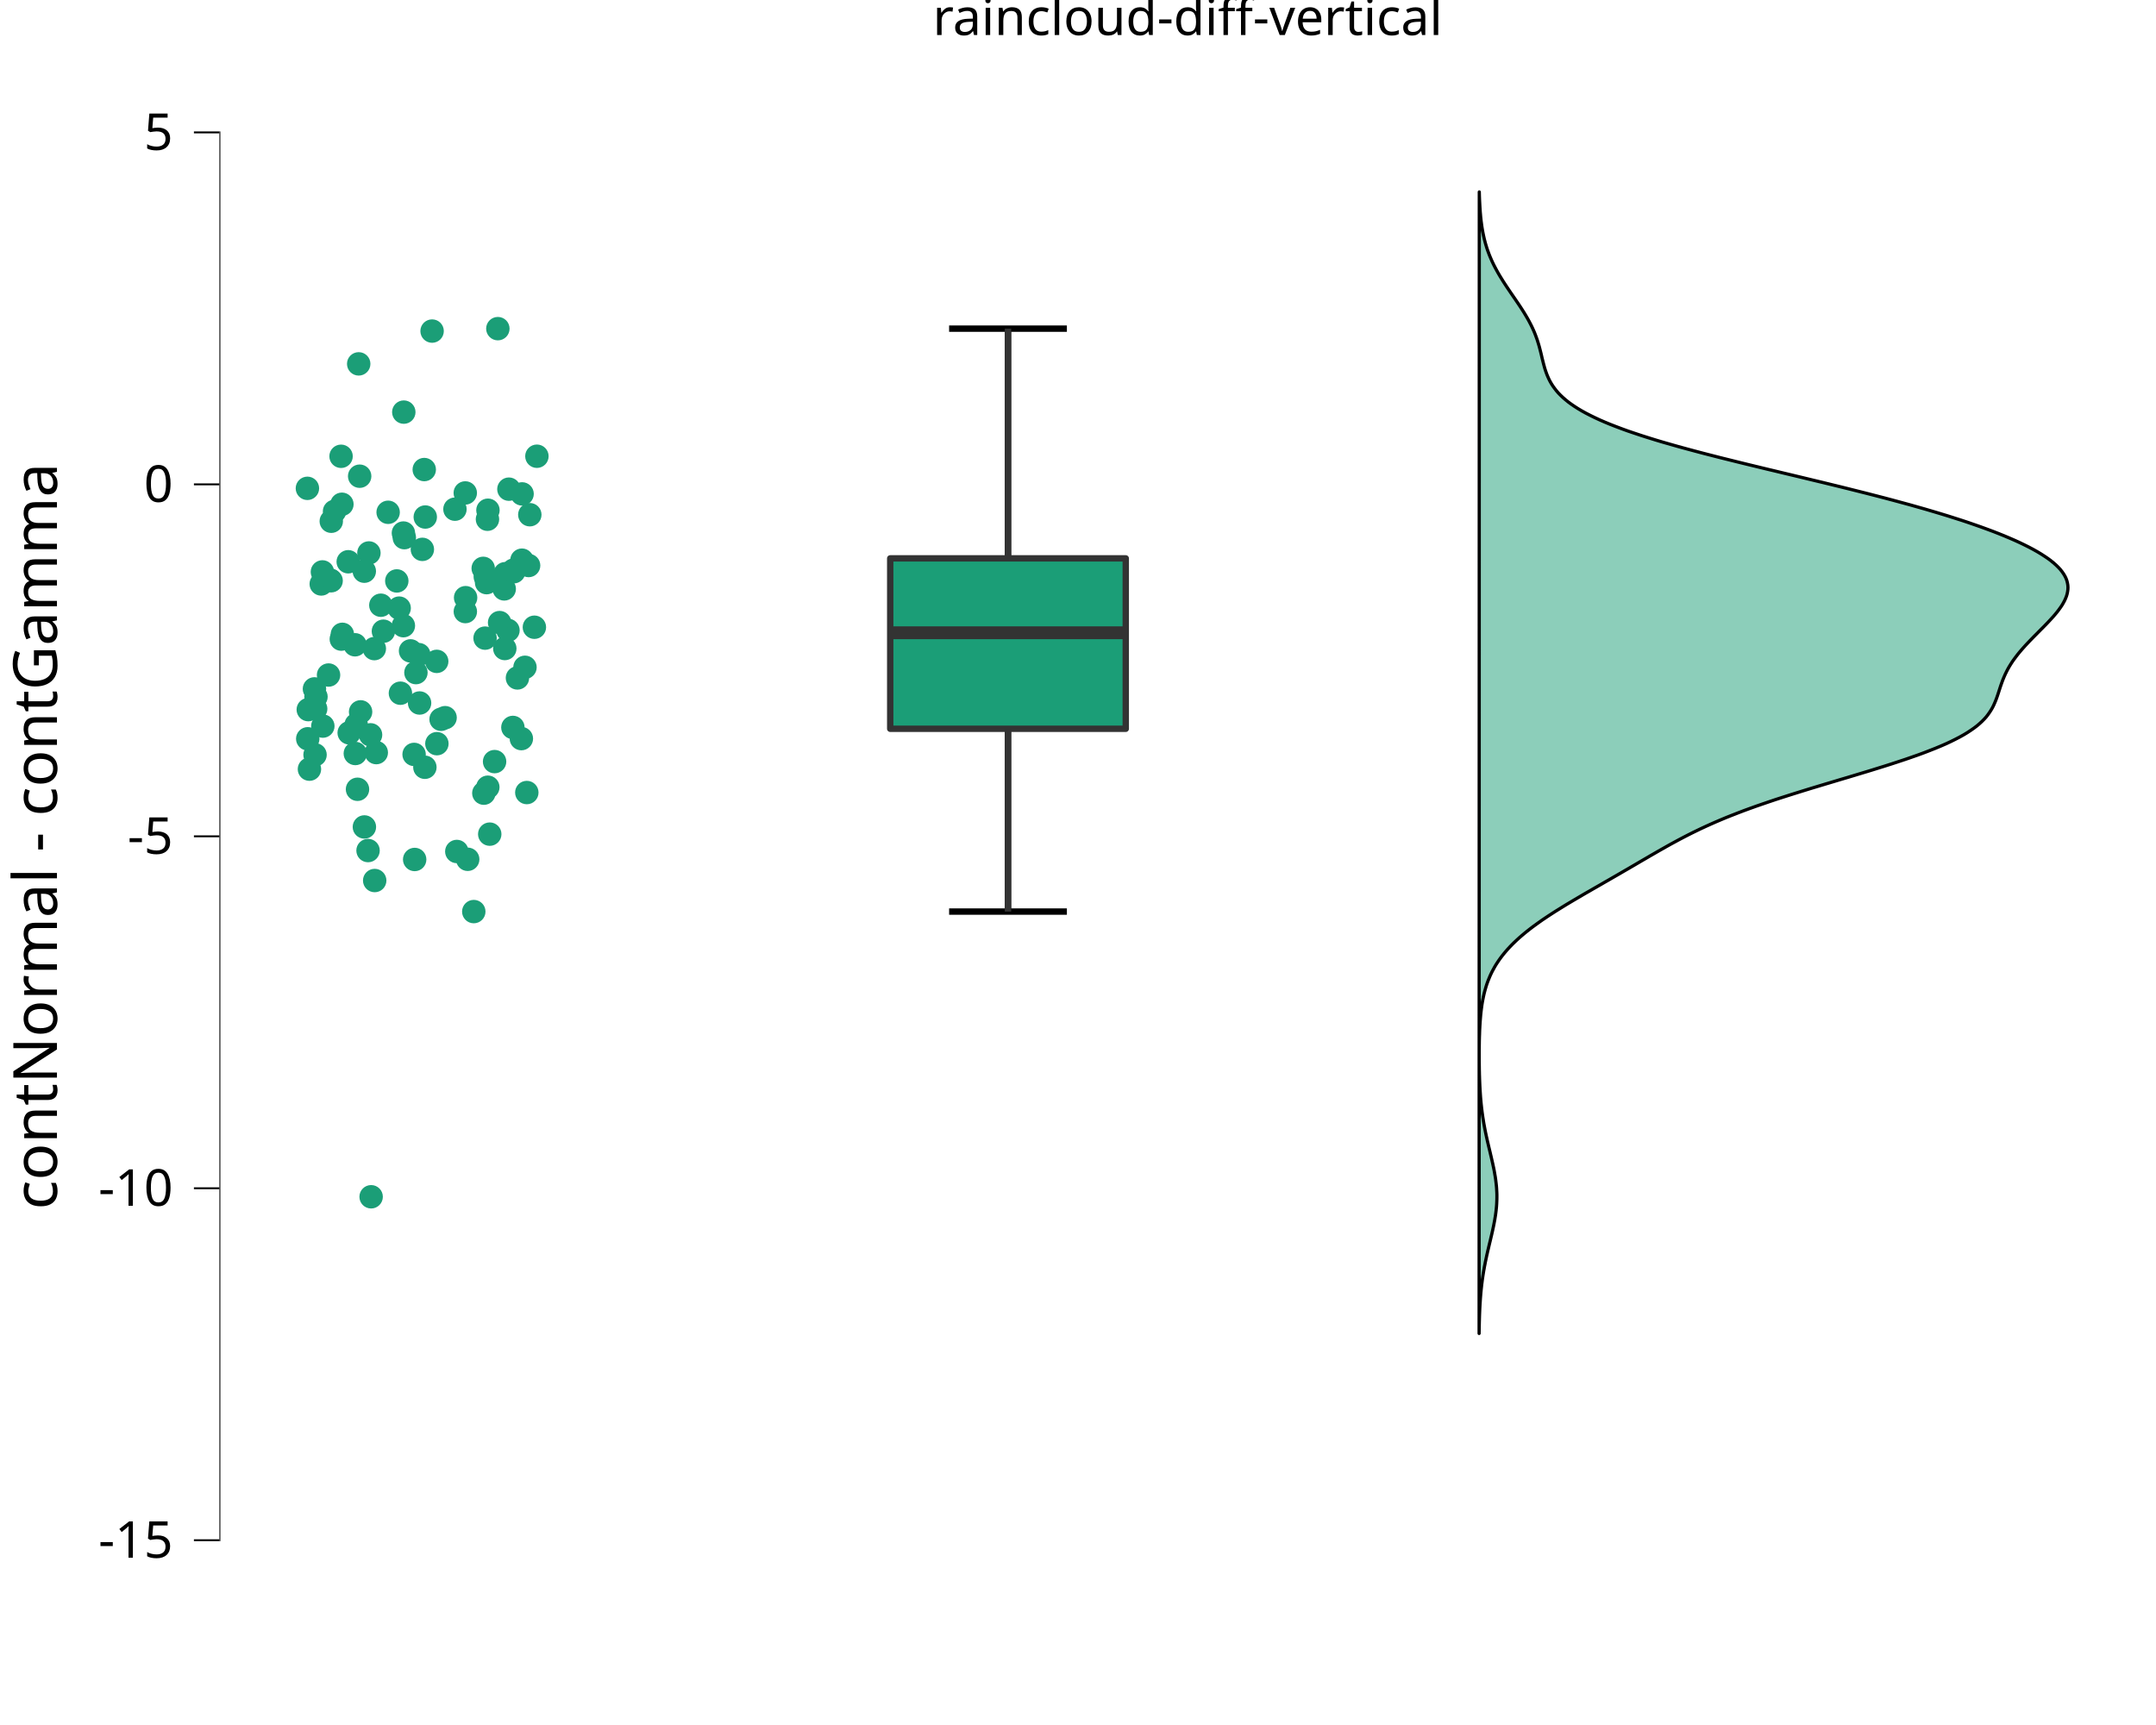
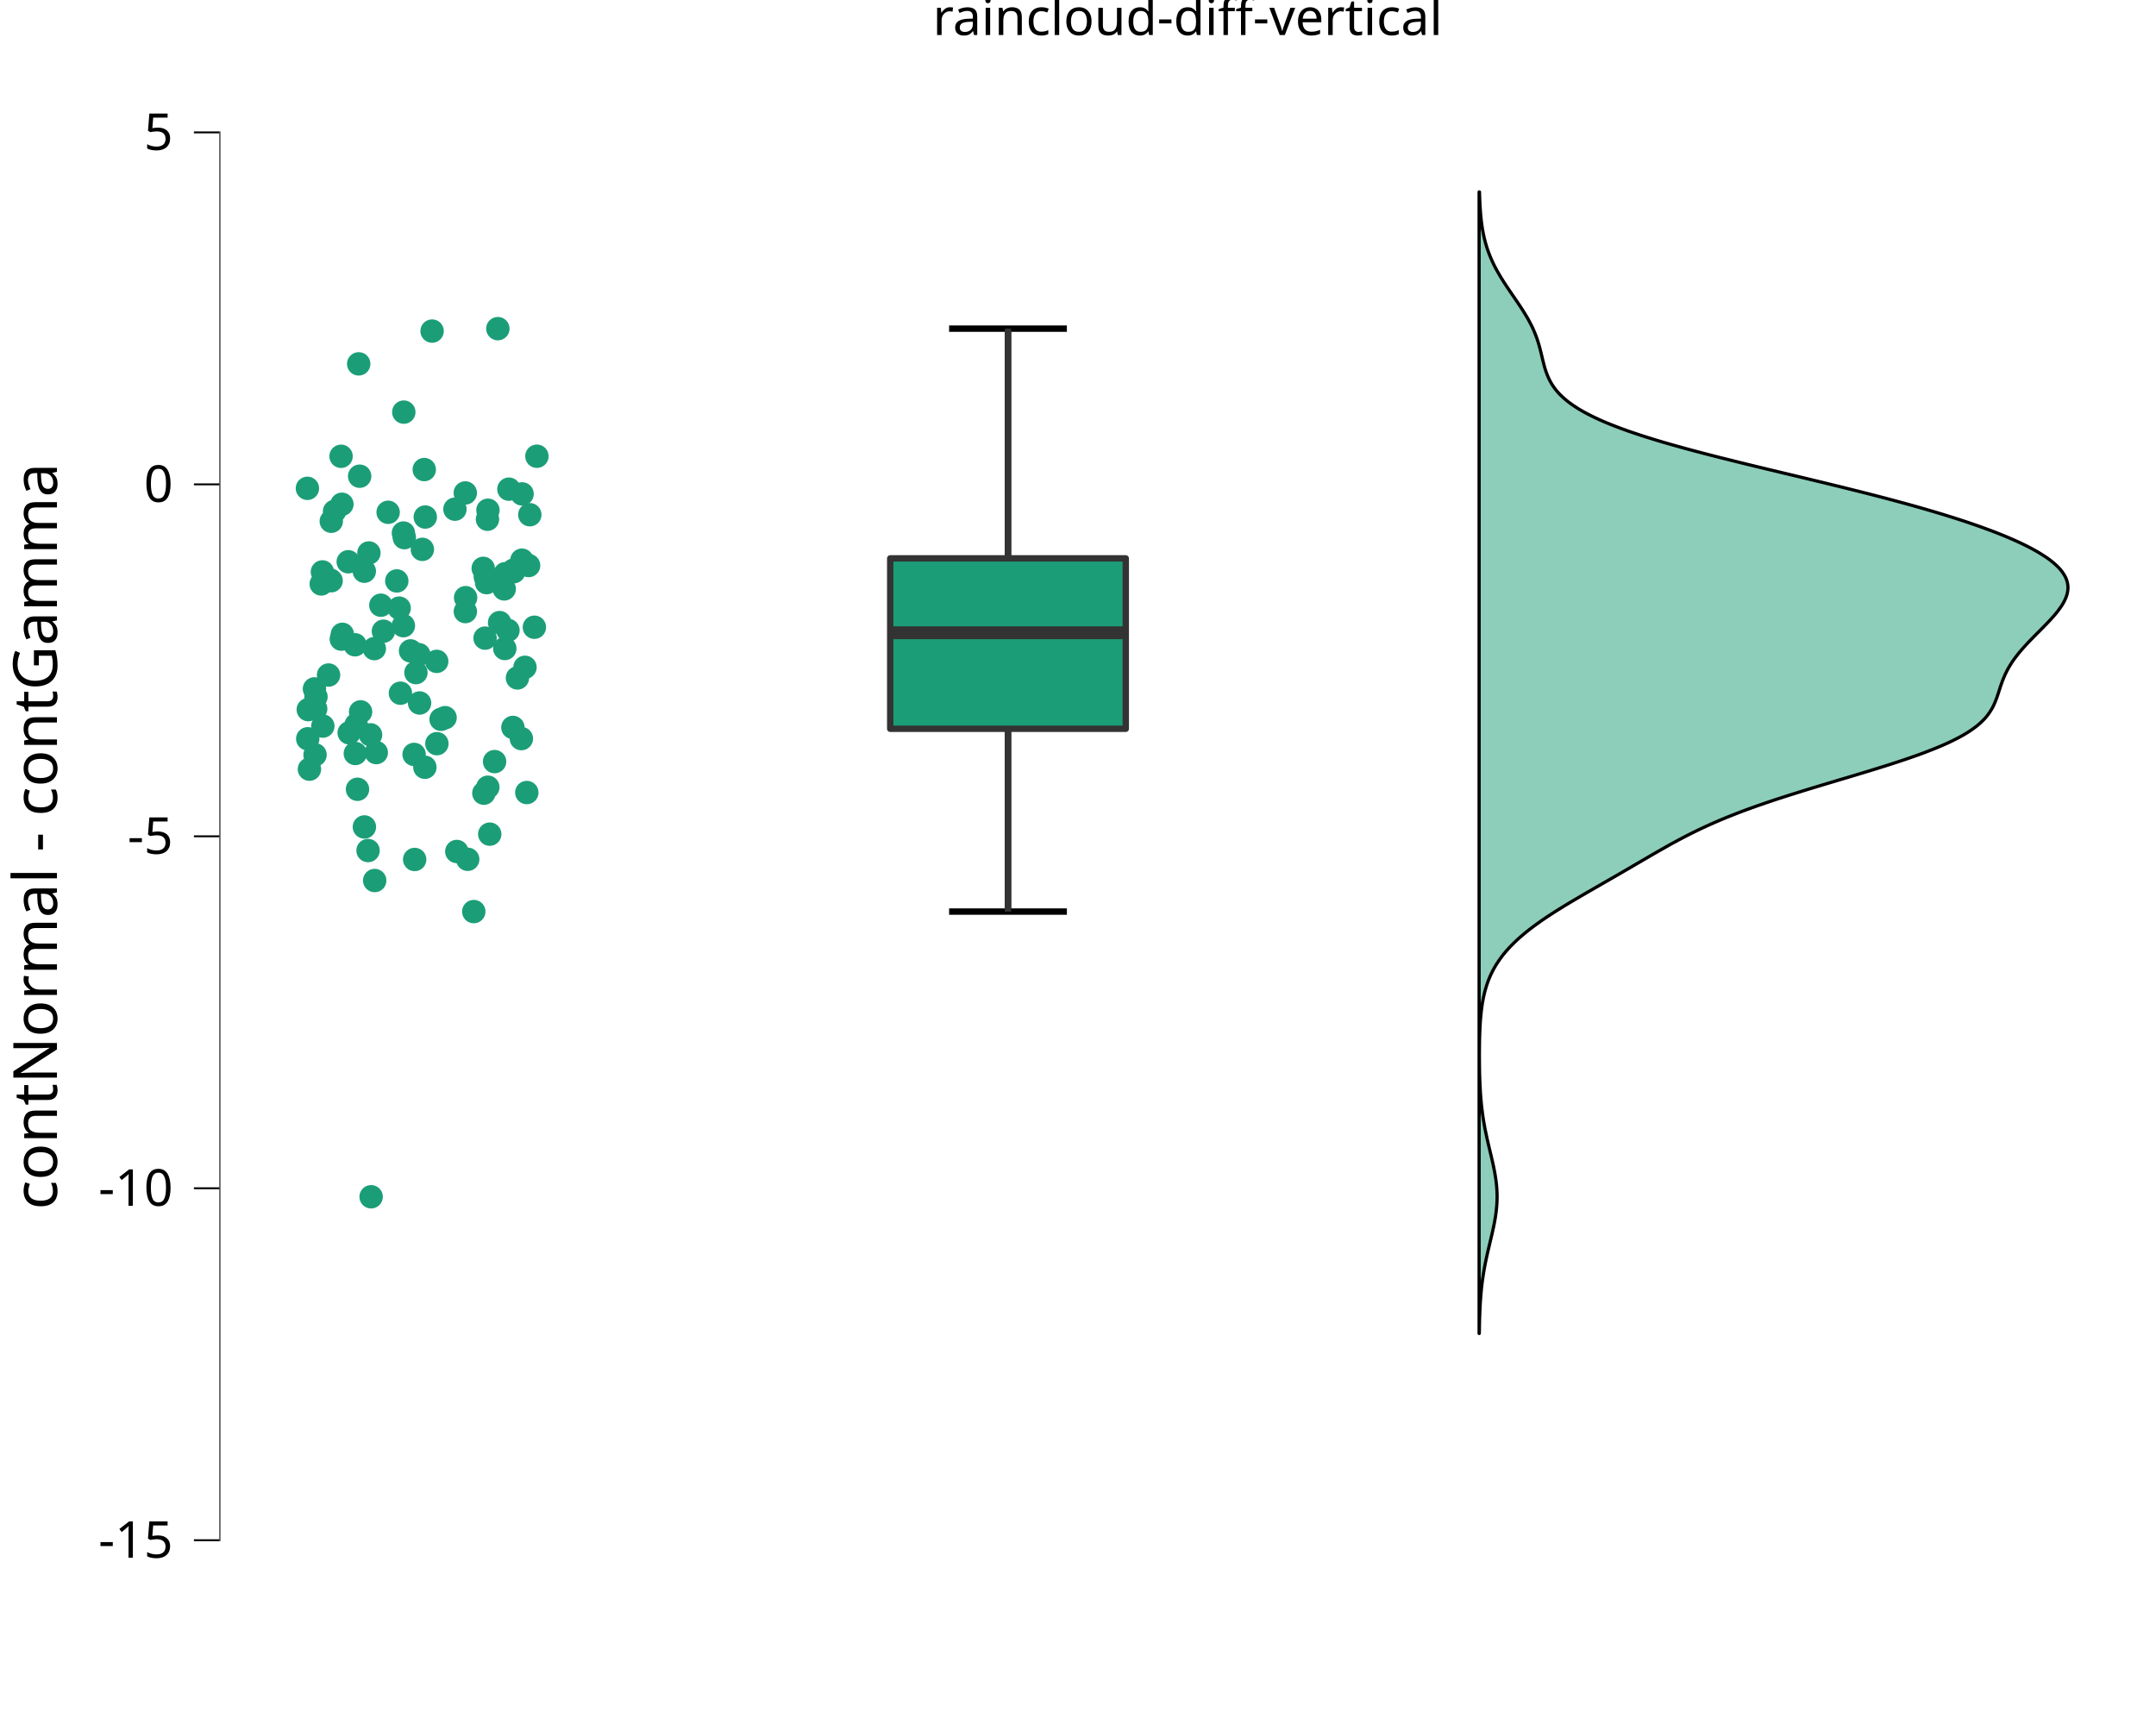
<svg xmlns="http://www.w3.org/2000/svg" class="svglite" data-engine-version="2.0" width="720.00pt" height="576.00pt" viewBox="0 0 720.00 576.00">
  <defs>
    <style type="text/css">
    .svglite line, .svglite polyline, .svglite polygon, .svglite path, .svglite rect, .svglite circle {
      fill: none;
      stroke: #000000;
      stroke-linecap: round;
      stroke-linejoin: round;
      stroke-miterlimit: 10.00;
    }
  </style>
  </defs>
  <rect width="100%" height="100%" style="stroke: none; fill: #FFFFFF;" />
  <defs>
    <clipPath id="cpMC4wMHw3MjAuMDB8MC4wMHw1NzYuMDA=">
      <rect x="0.00" y="0.00" width="720.00" height="576.00" />
    </clipPath>
  </defs>
  <g clip-path="url(#cpMC4wMHw3MjAuMDB8MC4wMHw1NzYuMDA=)">
    <rect x="0.00" y="0.00" width="720.00" height="576.00" style="stroke-width: 10.67; stroke: none;" />
  </g>
  <defs>
    <clipPath id="cpNzMuMjd8NzIwLjAwfDIwLjcxfDUzNy44MA==">
      <rect x="73.27" y="20.71" width="646.73" height="517.09" />
    </clipPath>
  </defs>
  <g clip-path="url(#cpNzMuMjd8NzIwLjAwfDIwLjcxfDUzNy44MA==)">
    <rect x="73.27" y="20.71" width="646.73" height="517.09" style="stroke-width: 10.67; stroke: none;" />
    <circle cx="141.68" cy="156.79" r="3.56" style="stroke-width: 0.71; stroke: #1B9E77; fill: #1B9E77;" />
    <circle cx="102.77" cy="246.69" r="3.56" style="stroke-width: 0.71; stroke: #1B9E77; fill: #1B9E77;" />
    <circle cx="179.30" cy="152.34" r="3.56" style="stroke-width: 0.71; stroke: #1B9E77; fill: #1B9E77;" />
    <circle cx="111.72" cy="170.75" r="3.56" style="stroke-width: 0.71; stroke: #1B9E77; fill: #1B9E77;" />
    <circle cx="127.18" cy="202.09" r="3.56" style="stroke-width: 0.71; stroke: #1B9E77; fill: #1B9E77;" />
    <circle cx="105.21" cy="252.04" r="3.56" style="stroke-width: 0.71; stroke: #1B9E77; fill: #1B9E77;" />
    <circle cx="161.99" cy="213.08" r="3.56" style="stroke-width: 0.71; stroke: #1B9E77; fill: #1B9E77;" />
    <circle cx="116.29" cy="187.58" r="3.56" style="stroke-width: 0.71; stroke: #1B9E77; fill: #1B9E77;" />
    <circle cx="169.95" cy="163.34" r="3.56" style="stroke-width: 0.71; stroke: #1B9E77; fill: #1B9E77;" />
    <circle cx="171.28" cy="242.90" r="3.56" style="stroke-width: 0.71; stroke: #1B9E77; fill: #1B9E77;" />
    <circle cx="174.11" cy="246.63" r="3.56" style="stroke-width: 0.71; stroke: #1B9E77; fill: #1B9E77;" />
    <circle cx="114.33" cy="211.81" r="3.56" style="stroke-width: 0.71; stroke: #1B9E77; fill: #1B9E77;" />
    <circle cx="162.50" cy="194.55" r="3.56" style="stroke-width: 0.71; stroke: #1B9E77; fill: #1B9E77;" />
    <circle cx="174.30" cy="187.05" r="3.56" style="stroke-width: 0.71; stroke: #1B9E77; fill: #1B9E77;" />
    <circle cx="121.69" cy="276.13" r="3.56" style="stroke-width: 0.71; stroke: #1B9E77; fill: #1B9E77;" />
    <circle cx="165.17" cy="254.31" r="3.56" style="stroke-width: 0.71; stroke: #1B9E77; fill: #1B9E77;" />
    <circle cx="162.06" cy="192.56" r="3.56" style="stroke-width: 0.71; stroke: #1B9E77; fill: #1B9E77;" />
    <circle cx="110.58" cy="193.92" r="3.56" style="stroke-width: 0.71; stroke: #1B9E77; fill: #1B9E77;" />
    <circle cx="123.75" cy="245.37" r="3.56" style="stroke-width: 0.71; stroke: #1B9E77; fill: #1B9E77;" />
    <circle cx="120.11" cy="159.01" r="3.56" style="stroke-width: 0.71; stroke: #1B9E77; fill: #1B9E77;" />
    <circle cx="145.90" cy="248.32" r="3.56" style="stroke-width: 0.71; stroke: #1B9E77; fill: #1B9E77;" />
    <circle cx="113.98" cy="213.41" r="3.56" style="stroke-width: 0.71; stroke: #1B9E77; fill: #1B9E77;" />
    <circle cx="163.55" cy="278.53" r="3.56" style="stroke-width: 0.71; stroke: #1B9E77; fill: #1B9E77;" />
    <circle cx="132.51" cy="193.98" r="3.56" style="stroke-width: 0.71; stroke: #1B9E77; fill: #1B9E77;" />
    <circle cx="166.26" cy="109.74" r="3.56" style="stroke-width: 0.71; stroke: #1B9E77; fill: #1B9E77;" />
    <circle cx="152.55" cy="284.32" r="3.56" style="stroke-width: 0.71; stroke: #1B9E77; fill: #1B9E77;" />
    <circle cx="125.13" cy="294.02" r="3.56" style="stroke-width: 0.71; stroke: #1B9E77; fill: #1B9E77;" />
    <circle cx="125.66" cy="251.30" r="3.56" style="stroke-width: 0.71; stroke: #1B9E77; fill: #1B9E77;" />
    <circle cx="125.01" cy="216.58" r="3.56" style="stroke-width: 0.71; stroke: #1B9E77; fill: #1B9E77;" />
    <circle cx="151.93" cy="170.02" r="3.56" style="stroke-width: 0.71; stroke: #1B9E77; fill: #1B9E77;" />
    <circle cx="156.19" cy="286.93" r="3.56" style="stroke-width: 0.71; stroke: #1B9E77; fill: #1B9E77;" />
    <circle cx="175.32" cy="222.82" r="3.56" style="stroke-width: 0.71; stroke: #1B9E77; fill: #1B9E77;" />
    <circle cx="162.95" cy="170.37" r="3.56" style="stroke-width: 0.71; stroke: #1B9E77; fill: #1B9E77;" />
    <circle cx="113.90" cy="152.36" r="3.56" style="stroke-width: 0.71; stroke: #1B9E77; fill: #1B9E77;" />
    <circle cx="121.66" cy="190.73" r="3.56" style="stroke-width: 0.71; stroke: #1B9E77; fill: #1B9E77;" />
    <circle cx="119.39" cy="263.55" r="3.56" style="stroke-width: 0.71; stroke: #1B9E77; fill: #1B9E77;" />
    <circle cx="105.52" cy="232.66" r="3.56" style="stroke-width: 0.71; stroke: #1B9E77; fill: #1B9E77;" />
    <circle cx="155.38" cy="164.60" r="3.56" style="stroke-width: 0.71; stroke: #1B9E77; fill: #1B9E77;" />
    <circle cx="162.91" cy="262.86" r="3.56" style="stroke-width: 0.71; stroke: #1B9E77; fill: #1B9E77;" />
    <circle cx="155.49" cy="199.57" r="3.56" style="stroke-width: 0.71; stroke: #1B9E77; fill: #1B9E77;" />
    <circle cx="107.28" cy="194.99" r="3.56" style="stroke-width: 0.71; stroke: #1B9E77; fill: #1B9E77;" />
    <circle cx="178.46" cy="209.44" r="3.56" style="stroke-width: 0.71; stroke: #1B9E77; fill: #1B9E77;" />
    <circle cx="168.69" cy="191.57" r="3.56" style="stroke-width: 0.71; stroke: #1B9E77; fill: #1B9E77;" />
    <circle cx="102.95" cy="236.95" r="3.56" style="stroke-width: 0.71; stroke: #1B9E77; fill: #1B9E77;" />
    <circle cx="172.80" cy="226.37" r="3.56" style="stroke-width: 0.71; stroke: #1B9E77; fill: #1B9E77;" />
    <circle cx="148.64" cy="239.64" r="3.56" style="stroke-width: 0.71; stroke: #1B9E77; fill: #1B9E77;" />
    <circle cx="155.40" cy="204.21" r="3.56" style="stroke-width: 0.71; stroke: #1B9E77; fill: #1B9E77;" />
    <circle cx="145.84" cy="220.84" r="3.56" style="stroke-width: 0.71; stroke: #1B9E77; fill: #1B9E77;" />
    <circle cx="107.81" cy="242.45" r="3.56" style="stroke-width: 0.71; stroke: #1B9E77; fill: #1B9E77;" />
    <circle cx="174.35" cy="164.92" r="3.56" style="stroke-width: 0.71; stroke: #1B9E77; fill: #1B9E77;" />
    <circle cx="176.53" cy="188.83" r="3.56" style="stroke-width: 0.71; stroke: #1B9E77; fill: #1B9E77;" />
    <circle cx="137.10" cy="217.34" r="3.56" style="stroke-width: 0.71; stroke: #1B9E77; fill: #1B9E77;" />
    <circle cx="110.63" cy="174.05" r="3.56" style="stroke-width: 0.71; stroke: #1B9E77; fill: #1B9E77;" />
    <circle cx="105.42" cy="236.68" r="3.56" style="stroke-width: 0.71; stroke: #1B9E77; fill: #1B9E77;" />
    <circle cx="119.79" cy="121.50" r="3.56" style="stroke-width: 0.71; stroke: #1B9E77; fill: #1B9E77;" />
    <circle cx="105.01" cy="230.03" r="3.56" style="stroke-width: 0.71; stroke: #1B9E77; fill: #1B9E77;" />
    <circle cx="141.89" cy="256.20" r="3.56" style="stroke-width: 0.71; stroke: #1B9E77; fill: #1B9E77;" />
    <circle cx="135.03" cy="179.53" r="3.56" style="stroke-width: 0.71; stroke: #1B9E77; fill: #1B9E77;" />
    <circle cx="133.30" cy="203.06" r="3.56" style="stroke-width: 0.71; stroke: #1B9E77; fill: #1B9E77;" />
    <circle cx="118.55" cy="215.30" r="3.56" style="stroke-width: 0.71; stroke: #1B9E77; fill: #1B9E77;" />
    <circle cx="114.18" cy="168.38" r="3.56" style="stroke-width: 0.71; stroke: #1B9E77; fill: #1B9E77;" />
    <circle cx="109.72" cy="225.40" r="3.56" style="stroke-width: 0.71; stroke: #1B9E77; fill: #1B9E77;" />
    <circle cx="140.12" cy="234.74" r="3.56" style="stroke-width: 0.71; stroke: #1B9E77; fill: #1B9E77;" />
    <circle cx="162.79" cy="173.38" r="3.56" style="stroke-width: 0.71; stroke: #1B9E77; fill: #1B9E77;" />
    <circle cx="102.66" cy="163.06" r="3.56" style="stroke-width: 0.71; stroke: #1B9E77; fill: #1B9E77;" />
    <circle cx="138.29" cy="251.91" r="3.56" style="stroke-width: 0.71; stroke: #1B9E77; fill: #1B9E77;" />
    <circle cx="134.85" cy="137.61" r="3.56" style="stroke-width: 0.71; stroke: #1B9E77; fill: #1B9E77;" />
    <circle cx="118.66" cy="251.60" r="3.56" style="stroke-width: 0.71; stroke: #1B9E77; fill: #1B9E77;" />
    <circle cx="138.48" cy="286.99" r="3.56" style="stroke-width: 0.71; stroke: #1B9E77; fill: #1B9E77;" />
    <circle cx="175.93" cy="264.64" r="3.56" style="stroke-width: 0.71; stroke: #1B9E77; fill: #1B9E77;" />
    <circle cx="138.90" cy="224.59" r="3.56" style="stroke-width: 0.71; stroke: #1B9E77; fill: #1B9E77;" />
    <circle cx="168.39" cy="196.64" r="3.56" style="stroke-width: 0.71; stroke: #1B9E77; fill: #1B9E77;" />
    <circle cx="142.02" cy="172.64" r="3.56" style="stroke-width: 0.71; stroke: #1B9E77; fill: #1B9E77;" />
    <circle cx="133.72" cy="231.47" r="3.56" style="stroke-width: 0.71; stroke: #1B9E77; fill: #1B9E77;" />
    <circle cx="161.58" cy="264.85" r="3.56" style="stroke-width: 0.71; stroke: #1B9E77; fill: #1B9E77;" />
    <circle cx="110.25" cy="193.69" r="3.56" style="stroke-width: 0.71; stroke: #1B9E77; fill: #1B9E77;" />
    <circle cx="134.71" cy="208.92" r="3.56" style="stroke-width: 0.71; stroke: #1B9E77; fill: #1B9E77;" />
    <circle cx="176.93" cy="171.87" r="3.56" style="stroke-width: 0.71; stroke: #1B9E77; fill: #1B9E77;" />
    <circle cx="123.94" cy="399.62" r="3.56" style="stroke-width: 0.71; stroke: #1B9E77; fill: #1B9E77;" />
    <circle cx="120.42" cy="237.70" r="3.56" style="stroke-width: 0.71; stroke: #1B9E77; fill: #1B9E77;" />
    <circle cx="147.30" cy="240.18" r="3.56" style="stroke-width: 0.71; stroke: #1B9E77; fill: #1B9E77;" />
    <circle cx="161.37" cy="189.78" r="3.56" style="stroke-width: 0.71; stroke: #1B9E77; fill: #1B9E77;" />
    <circle cx="144.30" cy="110.55" r="3.56" style="stroke-width: 0.71; stroke: #1B9E77; fill: #1B9E77;" />
    <circle cx="107.67" cy="190.97" r="3.56" style="stroke-width: 0.71; stroke: #1B9E77; fill: #1B9E77;" />
    <circle cx="171.56" cy="190.91" r="3.56" style="stroke-width: 0.71; stroke: #1B9E77; fill: #1B9E77;" />
    <circle cx="168.58" cy="216.55" r="3.56" style="stroke-width: 0.71; stroke: #1B9E77; fill: #1B9E77;" />
    <circle cx="129.62" cy="171.06" r="3.56" style="stroke-width: 0.71; stroke: #1B9E77; fill: #1B9E77;" />
    <circle cx="158.22" cy="304.39" r="3.56" style="stroke-width: 0.71; stroke: #1B9E77; fill: #1B9E77;" />
    <circle cx="169.64" cy="210.48" r="3.56" style="stroke-width: 0.71; stroke: #1B9E77; fill: #1B9E77;" />
    <circle cx="139.87" cy="218.59" r="3.56" style="stroke-width: 0.71; stroke: #1B9E77; fill: #1B9E77;" />
    <circle cx="118.95" cy="241.97" r="3.56" style="stroke-width: 0.71; stroke: #1B9E77; fill: #1B9E77;" />
    <circle cx="166.84" cy="207.89" r="3.56" style="stroke-width: 0.71; stroke: #1B9E77; fill: #1B9E77;" />
    <circle cx="128.04" cy="210.77" r="3.56" style="stroke-width: 0.71; stroke: #1B9E77; fill: #1B9E77;" />
    <circle cx="116.61" cy="244.70" r="3.56" style="stroke-width: 0.71; stroke: #1B9E77; fill: #1B9E77;" />
    <circle cx="171.46" cy="190.39" r="3.56" style="stroke-width: 0.71; stroke: #1B9E77; fill: #1B9E77;" />
    <circle cx="122.91" cy="284.01" r="3.56" style="stroke-width: 0.71; stroke: #1B9E77; fill: #1B9E77;" />
    <circle cx="123.20" cy="184.64" r="3.56" style="stroke-width: 0.71; stroke: #1B9E77; fill: #1B9E77;" />
    <circle cx="141.05" cy="183.44" r="3.56" style="stroke-width: 0.71; stroke: #1B9E77; fill: #1B9E77;" />
    <circle cx="103.34" cy="256.83" r="3.56" style="stroke-width: 0.71; stroke: #1B9E77; fill: #1B9E77;" />
    <circle cx="134.72" cy="177.99" r="3.56" style="stroke-width: 0.71; stroke: #1B9E77; fill: #1B9E77;" />
-     <polygon points="493.95,445.26 493.96,444.52 493.97,443.77 493.98,443.02 494.00,442.28 494.02,441.53 494.04,440.79 494.06,440.04 494.08,439.29 494.11,438.55 494.14,437.80 494.17,437.06 494.21,436.31 494.25,435.56 494.30,434.82 494.35,434.07 494.40,433.33 494.46,432.58 494.52,431.84 494.59,431.09 494.67,430.34 494.75,429.60 494.83,428.85 494.93,428.11 495.02,427.36 495.13,426.61 495.24,425.87 495.36,425.12 495.48,424.38 495.62,423.63 495.75,422.88 495.90,422.14 496.04,421.39 496.20,420.65 496.36,419.90 496.52,419.15 496.69,418.41 496.86,417.66 497.04,416.92 497.21,416.17 497.39,415.42 497.57,414.68 497.75,413.93 497.92,413.19 498.10,412.44 498.27,411.70 498.44,410.95 498.60,410.20 498.76,409.46 498.91,408.71 499.05,407.97 499.19,407.22 499.31,406.47 499.43,405.73 499.53,404.98 499.62,404.24 499.70,403.49 499.77,402.74 499.82,402.00 499.85,401.25 499.88,400.51 499.89,399.76 499.89,399.01 499.87,398.27 499.83,397.52 499.79,396.78 499.73,396.03 499.65,395.28 499.56,394.54 499.47,393.79 499.36,393.05 499.23,392.30 499.10,391.55 498.97,390.81 498.82,390.06 498.66,389.32 498.50,388.57 498.33,387.83 498.16,387.08 497.99,386.33 497.81,385.59 497.64,384.84 497.46,384.10 497.28,383.35 497.10,382.60 496.93,381.86 496.75,381.11 496.59,380.37 496.42,379.62 496.26,378.87 496.10,378.13 495.95,377.38 495.81,376.64 495.67,375.89 495.53,375.14 495.41,374.40 495.29,373.65 495.17,372.91 495.07,372.16 494.96,371.41 494.87,370.67 494.78,369.92 494.70,369.18 494.62,368.43 494.55,367.69 494.48,366.94 494.42,366.19 494.37,365.45 494.32,364.70 494.27,363.96 494.23,363.21 494.19,362.46 494.16,361.72 494.13,360.97 494.10,360.23 494.08,359.48 494.05,358.73 494.04,357.99 494.02,357.24 494.01,356.50 494.00,355.75 493.99,355.00 493.98,354.26 493.98,353.51 493.98,352.77 493.98,352.02 493.98,351.27 493.98,350.53 493.99,349.78 494.00,349.04 494.01,348.29 494.02,347.55 494.04,346.80 494.06,346.05 494.09,345.31 494.11,344.56 494.14,343.82 494.18,343.07 494.22,342.32 494.27,341.58 494.32,340.83 494.38,340.09 494.44,339.34 494.51,338.59 494.59,337.85 494.68,337.10 494.78,336.36 494.88,335.61 495.00,334.86 495.13,334.12 495.28,333.37 495.43,332.63 495.60,331.88 495.79,331.13 495.99,330.39 496.21,329.64 496.44,328.90 496.70,328.15 496.98,327.40 497.28,326.66 497.59,325.91 497.93,325.17 498.30,324.42 498.70,323.68 499.11,322.93 499.55,322.18 500.03,321.44 500.53,320.69 501.06,319.95 501.62,319.20 502.22,318.45 502.84,317.71 503.49,316.96 504.18,316.22 504.90,315.47 505.66,314.72 506.44,313.98 507.26,313.23 508.11,312.49 509.00,311.74 509.92,310.99 510.86,310.25 511.84,309.50 512.86,308.76 513.90,308.01 514.96,307.26 516.06,306.52 517.18,305.77 518.32,305.03 519.49,304.28 520.68,303.54 521.89,302.79 523.11,302.04 524.35,301.30 525.61,300.55 526.87,299.81 528.15,299.06 529.43,298.31 530.73,297.57 532.02,296.82 533.32,296.08 534.62,295.33 535.92,294.58 537.22,293.84 538.51,293.09 539.80,292.35 541.10,291.60 542.38,290.85 543.67,290.11 544.95,289.36 546.22,288.62 547.50,287.87 548.78,287.12 550.06,286.38 551.34,285.63 552.63,284.89 553.93,284.14 555.24,283.40 556.56,282.65 557.90,281.90 559.27,281.16 560.65,280.41 562.06,279.67 563.51,278.92 564.99,278.17 566.51,277.43 568.06,276.68 569.66,275.94 571.32,275.19 573.02,274.44 574.76,273.70 576.56,272.95 578.43,272.21 580.35,271.46 582.31,270.71 584.33,269.97 586.42,269.22 588.56,268.48 590.75,267.73 592.98,266.98 595.27,266.24 597.61,265.49 599.97,264.75 602.37,264.00 604.81,263.25 607.27,262.51 609.75,261.76 612.24,261.02 614.73,260.27 617.23,259.53 619.71,258.78 622.19,258.03 624.64,257.29 627.05,256.54 629.43,255.80 631.78,255.05 634.07,254.30 636.30,253.56 638.47,252.81 640.58,252.07 642.61,251.32 644.55,250.57 646.42,249.83 648.22,249.08 649.92,248.34 651.52,247.59 653.03,246.84 654.46,246.10 655.80,245.35 657.02,244.61 658.16,243.86 659.23,243.11 660.21,242.37 661.09,241.62 661.89,240.88 662.63,240.13 663.30,239.39 663.88,238.64 664.41,237.89 664.89,237.15 665.33,236.40 665.71,235.66 666.05,234.91 666.37,234.16 666.66,233.42 666.93,232.67 667.18,231.93 667.43,231.18 667.67,230.43 667.91,229.69 668.16,228.94 668.42,228.20 668.69,227.45 668.98,226.70 669.29,225.96 669.62,225.21 669.98,224.47 670.36,223.72 670.77,222.97 671.21,222.23 671.68,221.48 672.17,220.74 672.71,219.99 673.26,219.25 673.84,218.50 674.45,217.75 675.08,217.01 675.74,216.26 676.41,215.52 677.11,214.77 677.82,214.02 678.54,213.28 679.27,212.53 680.01,211.79 680.75,211.04 681.49,210.29 682.23,209.55 682.97,208.80 683.69,208.06 684.39,207.31 685.08,206.56 685.75,205.82 686.39,205.07 687.00,204.33 687.57,203.58 688.11,202.83 688.61,202.09 689.05,201.34 689.45,200.60 689.79,199.85 690.09,199.10 690.31,198.36 690.47,197.61 690.57,196.87 690.60,196.12 690.55,195.38 690.42,194.63 690.23,193.88 689.96,193.14 689.60,192.39 689.16,191.65 688.64,190.90 688.05,190.15 687.36,189.41 686.59,188.66 685.75,187.92 684.83,187.17 683.81,186.42 682.71,185.68 681.54,184.93 680.30,184.19 678.97,183.44 677.55,182.69 676.07,181.95 674.52,181.20 672.90,180.46 671.18,179.71 669.41,178.96 667.57,178.22 665.66,177.47 663.67,176.73 661.62,175.98 659.51,175.24 657.34,174.49 655.09,173.74 652.77,173.00 650.41,172.25 647.98,171.51 645.48,170.76 642.93,170.01 640.32,169.27 637.67,168.52 634.94,167.78 632.17,167.03 629.35,166.28 626.49,165.54 623.58,164.79 620.63,164.05 617.65,163.30 614.63,162.55 611.59,161.81 608.52,161.06 605.43,160.32 602.33,159.57 599.21,158.82 596.10,158.08 592.99,157.33 589.88,156.59 586.79,155.84 583.72,155.10 580.67,154.35 577.65,153.60 574.67,152.86 571.74,152.11 568.85,151.37 566.02,150.62 563.23,149.87 560.52,149.13 557.88,148.38 555.30,147.64 552.79,146.89 550.38,146.14 548.05,145.40 545.80,144.65 543.62,143.91 541.55,143.16 539.57,142.41 537.67,141.67 535.86,140.92 534.16,140.18 532.55,139.43 531.02,138.68 529.58,137.94 528.23,137.19 526.98,136.45 525.81,135.70 524.71,134.95 523.70,134.21 522.78,133.46 521.93,132.72 521.14,131.97 520.42,131.23 519.77,130.48 519.19,129.73 518.65,128.99 518.16,128.24 517.73,127.50 517.34,126.75 516.99,126.00 516.67,125.26 516.39,124.51 516.13,123.77 515.89,123.02 515.68,122.27 515.48,121.53 515.29,120.78 515.10,120.04 514.92,119.29 514.75,118.54 514.57,117.80 514.38,117.05 514.19,116.31 513.99,115.56 513.77,114.81 513.54,114.07 513.30,113.32 513.03,112.58 512.75,111.83 512.46,111.09 512.14,110.34 511.80,109.59 511.45,108.85 511.07,108.10 510.68,107.36 510.27,106.61 509.84,105.86 509.40,105.12 508.95,104.37 508.48,103.63 508.00,102.88 507.51,102.13 507.01,101.39 506.50,100.64 506.00,99.90 505.48,99.15 504.97,98.40 504.46,97.66 503.95,96.91 503.45,96.17 502.95,95.42 502.46,94.67 501.98,93.93 501.52,93.18 501.06,92.44 500.61,91.69 500.18,90.94 499.77,90.20 499.37,89.45 498.98,88.71 498.61,87.96 498.26,87.22 497.93,86.47 497.61,85.72 497.31,84.98 497.03,84.23 496.76,83.49 496.51,82.74 496.28,81.99 496.06,81.25 495.86,80.50 495.67,79.76 495.50,79.01 495.34,78.26 495.19,77.52 495.06,76.77 494.93,76.03 494.82,75.28 494.72,74.53 494.62,73.79 494.54,73.04 494.46,72.30 494.40,71.55 494.33,70.80 494.28,70.06 494.23,69.31 494.19,68.57 494.15,67.82 494.11,67.08 494.08,66.33 494.05,65.58 494.03,64.84 494.01,64.09 " style="stroke-width: 1.07; fill: #1B9E77; fill-opacity: 0.50;" />
+     <polygon points="494.01,445.26 494.03,444.52 494.04,443.77 494.05,443.02 494.07,442.28 494.08,441.53 494.10,440.79 494.12,440.04 494.15,439.29 494.18,438.55 494.21,437.80 494.24,437.06 494.28,436.31 494.32,435.56 494.36,434.82 494.41,434.07 494.47,433.33 494.53,432.58 494.59,431.84 494.66,431.09 494.73,430.34 494.81,429.60 494.90,428.85 494.99,428.11 495.09,427.36 495.20,426.61 495.31,425.87 495.43,425.12 495.55,424.38 495.68,423.63 495.82,422.88 495.96,422.14 496.11,421.39 496.27,420.65 496.43,419.90 496.59,419.15 496.76,418.41 496.93,417.66 497.10,416.92 497.28,416.17 497.46,415.42 497.63,414.68 497.81,413.93 497.99,413.19 498.16,412.44 498.34,411.70 498.50,410.95 498.67,410.20 498.82,409.46 498.98,408.71 499.12,407.97 499.25,407.22 499.38,406.47 499.49,405.73 499.59,404.98 499.68,404.24 499.76,403.49 499.83,402.74 499.88,402.00 499.92,401.25 499.94,400.51 499.96,399.76 499.95,399.01 499.93,398.27 499.90,397.52 499.85,396.78 499.79,396.03 499.72,395.28 499.63,394.54 499.53,393.79 499.42,393.05 499.30,392.30 499.17,391.55 499.03,390.81 498.88,390.06 498.73,389.32 498.57,388.57 498.40,387.83 498.23,387.08 498.06,386.33 497.88,385.59 497.70,384.84 497.52,384.10 497.35,383.35 497.17,382.60 496.99,381.86 496.82,381.11 496.65,380.37 496.49,379.62 496.33,378.87 496.17,378.13 496.02,377.38 495.87,376.64 495.74,375.89 495.60,375.14 495.47,374.40 495.35,373.65 495.24,372.91 495.13,372.16 495.03,371.41 494.94,370.67 494.85,369.92 494.76,369.18 494.69,368.43 494.62,367.69 494.55,366.94 494.49,366.19 494.43,365.45 494.38,364.70 494.34,363.96 494.30,363.21 494.26,362.46 494.23,361.72 494.19,360.97 494.17,360.23 494.14,359.48 494.12,358.73 494.10,357.99 494.09,357.24 494.08,356.50 494.06,355.75 494.06,355.00 494.05,354.26 494.05,353.51 494.04,352.77 494.04,352.02 494.05,351.27 494.05,350.53 494.06,349.78 494.07,349.04 494.08,348.29 494.09,347.55 494.11,346.80 494.13,346.05 494.15,345.31 494.18,344.56 494.21,343.82 494.25,343.07 494.29,342.32 494.33,341.58 494.38,340.83 494.44,340.09 494.51,339.34 494.58,338.59 494.66,337.85 494.75,337.10 494.84,336.36 494.95,335.61 495.07,334.86 495.20,334.12 495.34,333.37 495.50,332.63 495.67,331.88 495.85,331.13 496.06,330.39 496.28,329.64 496.51,328.90 496.77,328.15 497.04,327.40 497.34,326.66 497.66,325.91 498.00,325.17 498.37,324.42 498.76,323.68 499.18,322.93 499.62,322.18 500.10,321.44 500.60,320.69 501.13,319.95 501.68,319.20 502.28,318.45 502.90,317.71 503.56,316.96 504.24,316.22 504.97,315.47 505.72,314.72 506.51,313.98 507.32,313.23 508.18,312.49 509.06,311.74 509.98,310.99 510.92,310.25 511.91,309.50 512.92,308.76 513.96,308.01 515.02,307.26 516.12,306.52 517.24,305.77 518.38,305.03 519.55,304.28 520.74,303.54 521.95,302.79 523.17,302.04 524.41,301.30 525.66,300.55 526.93,299.81 528.21,299.06 529.49,298.31 530.78,297.57 532.08,296.82 533.37,296.08 534.67,295.33 535.97,294.58 537.27,293.84 538.56,293.09 539.86,292.35 541.15,291.60 542.43,290.85 543.72,290.11 545.00,289.36 546.27,288.62 547.55,287.87 548.83,287.12 550.11,286.38 551.39,285.63 552.68,284.89 553.98,284.14 555.29,283.40 556.61,282.65 557.95,281.90 559.31,281.16 560.70,280.41 562.11,279.67 563.55,278.92 565.03,278.17 566.55,277.43 568.10,276.68 569.70,275.94 571.36,275.19 573.06,274.44 574.80,273.70 576.60,272.95 578.47,272.21 580.38,271.46 582.35,270.71 584.37,269.97 586.46,269.22 588.60,268.48 590.78,267.73 593.01,266.98 595.31,266.24 597.64,265.49 600.00,264.75 602.40,264.00 604.84,263.25 607.30,262.51 609.77,261.76 612.26,261.02 614.76,260.27 617.25,259.53 619.74,258.78 622.21,258.03 624.66,257.29 627.07,256.54 629.46,255.80 631.80,255.05 634.09,254.30 636.32,253.56 638.49,252.81 640.60,252.07 642.63,251.32 644.57,250.57 646.44,249.83 648.23,249.08 649.93,248.34 651.53,247.59 653.04,246.84 654.47,246.10 655.81,245.35 657.03,244.61 658.18,243.86 659.24,243.11 660.22,242.37 661.10,241.62 661.90,240.88 662.64,240.13 663.31,239.39 663.89,238.64 664.42,237.89 664.90,237.15 665.34,236.40 665.72,235.66 666.06,234.91 666.38,234.16 666.67,233.42 666.94,232.67 667.19,231.93 667.44,231.18 667.68,230.43 667.92,229.69 668.17,228.94 668.43,228.20 668.70,227.45 668.99,226.70 669.30,225.96 669.63,225.21 669.99,224.47 670.37,223.72 670.78,222.97 671.22,222.23 671.69,221.48 672.18,220.74 672.71,219.99 673.27,219.25 673.85,218.50 674.45,217.75 675.09,217.01 675.74,216.26 676.42,215.52 677.11,214.77 677.82,214.02 678.54,213.28 679.27,212.53 680.01,211.79 680.76,211.04 681.50,210.29 682.24,209.55 682.97,208.80 683.69,208.06 684.40,207.31 685.08,206.56 685.75,205.82 686.39,205.07 687.00,204.33 687.57,203.58 688.11,202.83 688.61,202.09 689.05,201.34 689.45,200.60 689.79,199.85 690.09,199.10 690.31,198.36 690.47,197.61 690.57,196.87 690.60,196.12 690.55,195.38 690.42,194.63 690.23,193.88 689.96,193.14 689.60,192.39 689.16,191.65 688.64,190.90 688.05,190.15 687.37,189.41 686.59,188.66 685.75,187.92 684.83,187.17 683.82,186.42 682.72,185.68 681.54,184.93 680.30,184.19 678.97,183.44 677.56,182.69 676.08,181.95 674.53,181.20 672.90,180.46 671.19,179.71 669.42,178.96 667.58,178.22 665.67,177.47 663.68,176.73 661.63,175.98 659.52,175.24 657.35,174.49 655.10,173.74 652.79,173.00 650.42,172.25 648.00,171.51 645.50,170.76 642.94,170.01 640.34,169.27 637.68,168.52 634.96,167.78 632.19,167.03 629.37,166.28 626.52,165.54 623.61,164.79 620.66,164.05 617.67,163.30 614.66,162.55 611.61,161.81 608.54,161.06 605.46,160.32 602.36,159.57 599.25,158.82 596.13,158.08 593.02,157.33 589.92,156.59 586.82,155.84 583.75,155.10 580.71,154.35 577.69,153.60 574.71,152.86 571.78,152.11 568.90,151.37 566.06,150.62 563.27,149.87 560.57,149.13 557.93,148.38 555.35,147.64 552.84,146.89 550.43,146.14 548.10,145.40 545.85,144.65 543.67,143.91 541.60,143.16 539.62,142.41 537.73,141.67 535.91,140.92 534.21,140.18 532.60,139.43 531.08,138.68 529.63,137.94 528.29,137.19 527.04,136.45 525.87,135.70 524.77,134.95 523.76,134.21 522.84,133.46 521.99,132.72 521.20,131.97 520.48,131.23 519.83,130.48 519.24,129.73 518.71,128.99 518.22,128.24 517.79,127.50 517.40,126.75 517.05,126.00 516.73,125.26 516.45,124.51 516.19,123.77 515.95,123.02 515.74,122.27 515.54,121.53 515.35,120.78 515.16,120.04 514.99,119.29 514.81,118.54 514.63,117.80 514.44,117.05 514.25,116.31 514.05,115.56 513.83,114.81 513.60,114.07 513.36,113.32 513.10,112.58 512.81,111.83 512.52,111.09 512.20,110.34 511.87,109.59 511.51,108.85 511.13,108.10 510.74,107.36 510.34,106.61 509.91,105.86 509.46,105.12 509.01,104.37 508.54,103.63 508.06,102.88 507.57,102.13 507.07,101.39 506.57,100.64 506.06,99.90 505.55,99.15 505.04,98.40 504.53,97.66 504.02,96.91 503.52,96.17 503.02,95.42 502.53,94.67 502.05,93.93 501.58,93.18 501.12,92.44 500.68,91.69 500.25,90.94 499.83,90.20 499.43,89.45 499.05,88.71 498.68,87.96 498.33,87.22 498.00,86.47 497.68,85.72 497.38,84.98 497.10,84.23 496.83,83.49 496.58,82.74 496.35,81.99 496.13,81.25 495.93,80.50 495.74,79.76 495.56,79.01 495.41,78.26 495.26,77.52 495.12,76.77 495.00,76.03 494.89,75.28 494.79,74.53 494.69,73.79 494.61,73.04 494.53,72.30 494.46,71.55 494.40,70.80 494.35,70.06 494.30,69.31 494.25,68.57 494.21,67.82 494.18,67.08 494.15,66.33 494.12,65.58 494.10,64.84 494.08,64.09 493.95,64.09 493.95,67.09 493.95,70.09 493.95,73.10 493.95,76.10 493.95,79.10 493.95,82.10 493.95,85.10 493.95,88.10 493.95,91.10 493.95,94.10 493.95,97.11 493.95,100.11 493.95,103.11 493.95,106.11 493.95,109.11 493.95,112.11 493.95,115.11 493.95,118.12 493.95,121.12 493.95,124.12 493.95,127.12 493.95,130.12 493.95,133.12 493.95,136.12 493.95,139.13 493.95,142.13 493.95,145.13 493.95,148.13 493.95,151.13 493.95,154.13 493.95,157.13 493.95,160.13 493.95,163.14 493.95,166.14 493.95,169.14 493.95,172.14 493.95,175.14 493.95,178.14 493.95,181.14 493.95,184.15 493.95,187.15 493.95,190.15 493.95,193.15 493.95,196.15 493.95,199.15 493.95,202.15 493.95,205.15 493.95,208.16 493.95,211.16 493.95,214.16 493.95,217.16 493.95,220.16 493.95,223.16 493.95,226.16 493.95,229.17 493.95,232.17 493.95,235.17 493.95,238.17 493.95,241.17 493.95,244.17 493.95,247.17 493.95,250.17 493.95,253.18 493.95,256.18 493.95,259.18 493.95,262.18 493.95,265.18 493.95,268.18 493.95,271.18 493.95,274.19 493.95,277.19 493.95,280.19 493.95,283.19 493.95,286.19 493.95,289.19 493.95,292.19 493.95,295.19 493.95,298.20 493.95,301.20 493.95,304.20 493.95,307.20 493.95,310.20 493.95,313.20 493.95,316.20 493.95,319.21 493.95,322.21 493.95,325.21 493.95,328.21 493.95,331.21 493.95,334.21 493.95,337.21 493.95,340.21 493.95,343.22 493.95,346.22 493.95,349.22 493.95,352.22 493.95,355.22 493.95,358.22 493.95,361.22 493.95,364.23 493.95,367.23 493.95,370.23 493.95,373.23 493.95,376.23 493.95,379.23 493.95,382.23 493.95,385.24 493.95,388.24 493.95,391.24 493.95,394.24 493.95,397.24 493.95,400.24 493.95,403.24 493.95,406.24 493.95,409.25 493.95,412.25 493.95,415.25 493.95,418.25 493.95,421.25 493.95,424.25 493.95,427.25 493.95,430.26 493.95,433.26 493.95,436.26 493.95,439.26 493.95,442.26 493.95,445.26 " style="stroke-width: 1.07; fill: #1B9E77; fill-opacity: 0.50;" />
    <polyline points="316.96,109.74 356.29,109.74 " style="stroke-width: 2.13; stroke-linecap: butt;" />
    <polyline points="336.62,109.74 336.62,304.39 " style="stroke-width: 2.13; stroke-linecap: butt;" />
    <polyline points="316.96,304.39 356.29,304.39 " style="stroke-width: 2.13; stroke-linecap: butt;" />
    <line x1="336.62" y1="186.45" x2="336.62" y2="109.74" style="stroke-width: 2.13; stroke: #333333; stroke-linecap: butt;" />
    <line x1="336.62" y1="243.35" x2="336.62" y2="304.39" style="stroke-width: 2.13; stroke: #333333; stroke-linecap: butt;" />
    <polygon points="297.29,186.45 297.29,243.35 375.95,243.35 375.95,186.45 297.29,186.45 " style="stroke-width: 2.13; stroke: #333333; fill: #1B9E77;" />
    <line x1="297.29" y1="211.29" x2="375.95" y2="211.29" style="stroke-width: 4.27; stroke: #333333; stroke-linecap: butt;" />
    <line x1="73.27" y1="514.62" x2="73.27" y2="43.89" style="stroke-width: 0.64; stroke-linecap: butt;" />
    <rect x="73.27" y="20.71" width="646.73" height="517.09" style="stroke-width: 0.00; stroke: none;" />
  </g>
  <g clip-path="url(#cpMC4wMHw3MjAuMDB8MC4wMHw1NzYuMDA=)">
    <polyline points="73.27,537.80 73.27,20.71 " style="stroke-width: 0.00; stroke: none; stroke-linecap: butt;" />
    <text x="57.79" y="520.15" text-anchor="end" style="font-size: 17.00px; font-family: sans;" textLength="24.57px" lengthAdjust="spacingAndGlyphs">-15</text>
    <text x="57.79" y="402.62" text-anchor="end" style="font-size: 17.00px; font-family: sans;" textLength="24.57px" lengthAdjust="spacingAndGlyphs">-10</text>
    <text x="57.79" y="285.10" text-anchor="end" style="font-size: 17.00px; font-family: sans;" textLength="15.12px" lengthAdjust="spacingAndGlyphs">-5</text>
    <text x="57.79" y="167.58" text-anchor="end" style="font-size: 17.00px; font-family: sans;" textLength="9.46px" lengthAdjust="spacingAndGlyphs">0</text>
    <text x="57.79" y="50.06" text-anchor="end" style="font-size: 17.00px; font-family: sans;" textLength="9.46px" lengthAdjust="spacingAndGlyphs">5</text>
    <polyline points="64.76,514.30 73.27,514.30 " style="stroke-width: 0.64; stroke-linecap: butt;" />
    <polyline points="64.76,396.78 73.27,396.78 " style="stroke-width: 0.64; stroke-linecap: butt;" />
    <polyline points="64.76,279.25 73.27,279.25 " style="stroke-width: 0.64; stroke-linecap: butt;" />
    <polyline points="64.76,161.73 73.27,161.73 " style="stroke-width: 0.64; stroke-linecap: butt;" />
    <polyline points="64.76,44.21 73.27,44.21 " style="stroke-width: 0.64; stroke-linecap: butt;" />
    <polyline points="73.27,537.80 720.00,537.80 " style="stroke-width: 0.00; stroke: none; stroke-linecap: butt;" />
    <text transform="translate(19.02,279.25) rotate(-90)" text-anchor="middle" style="font-size: 20.40px; font-family: sans;" textLength="233.59px" lengthAdjust="spacingAndGlyphs">contNormal - contGamma</text>
    <text x="396.63" y="11.70" text-anchor="middle" style="font-size: 17.00px; font-family: sans;" textLength="156.85px" lengthAdjust="spacingAndGlyphs">raincloud-diff-vertical</text>
  </g>
</svg>
